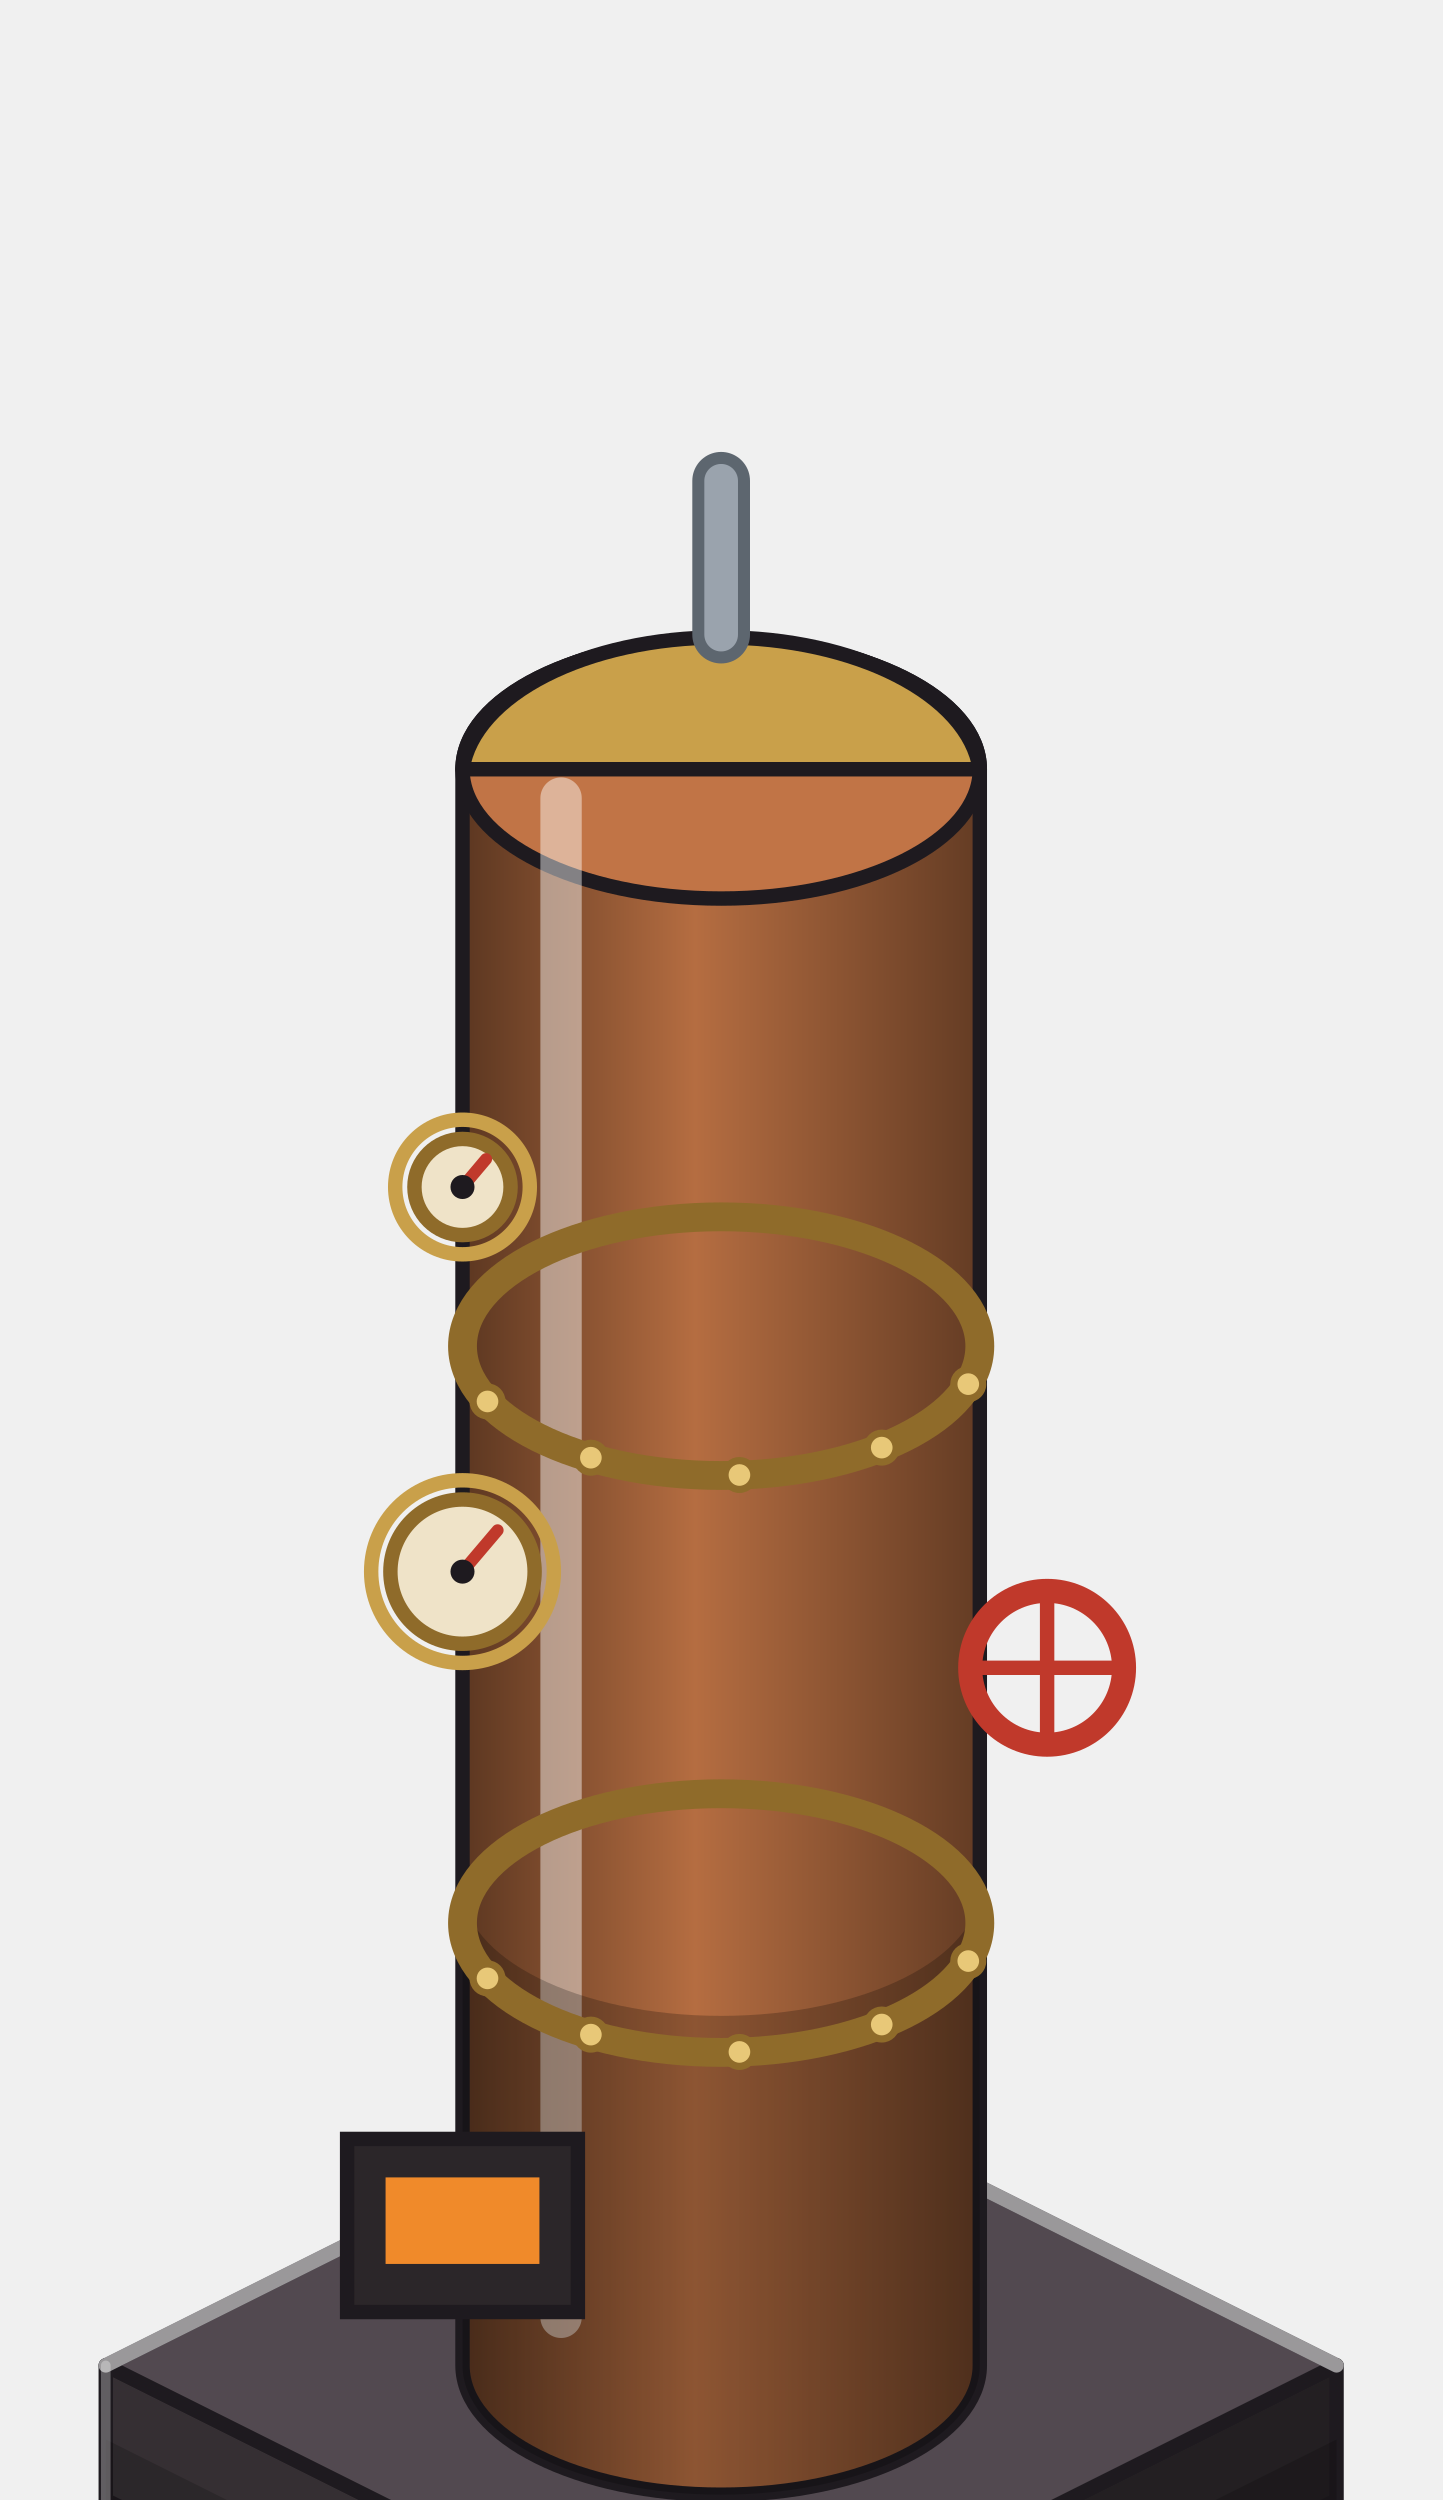
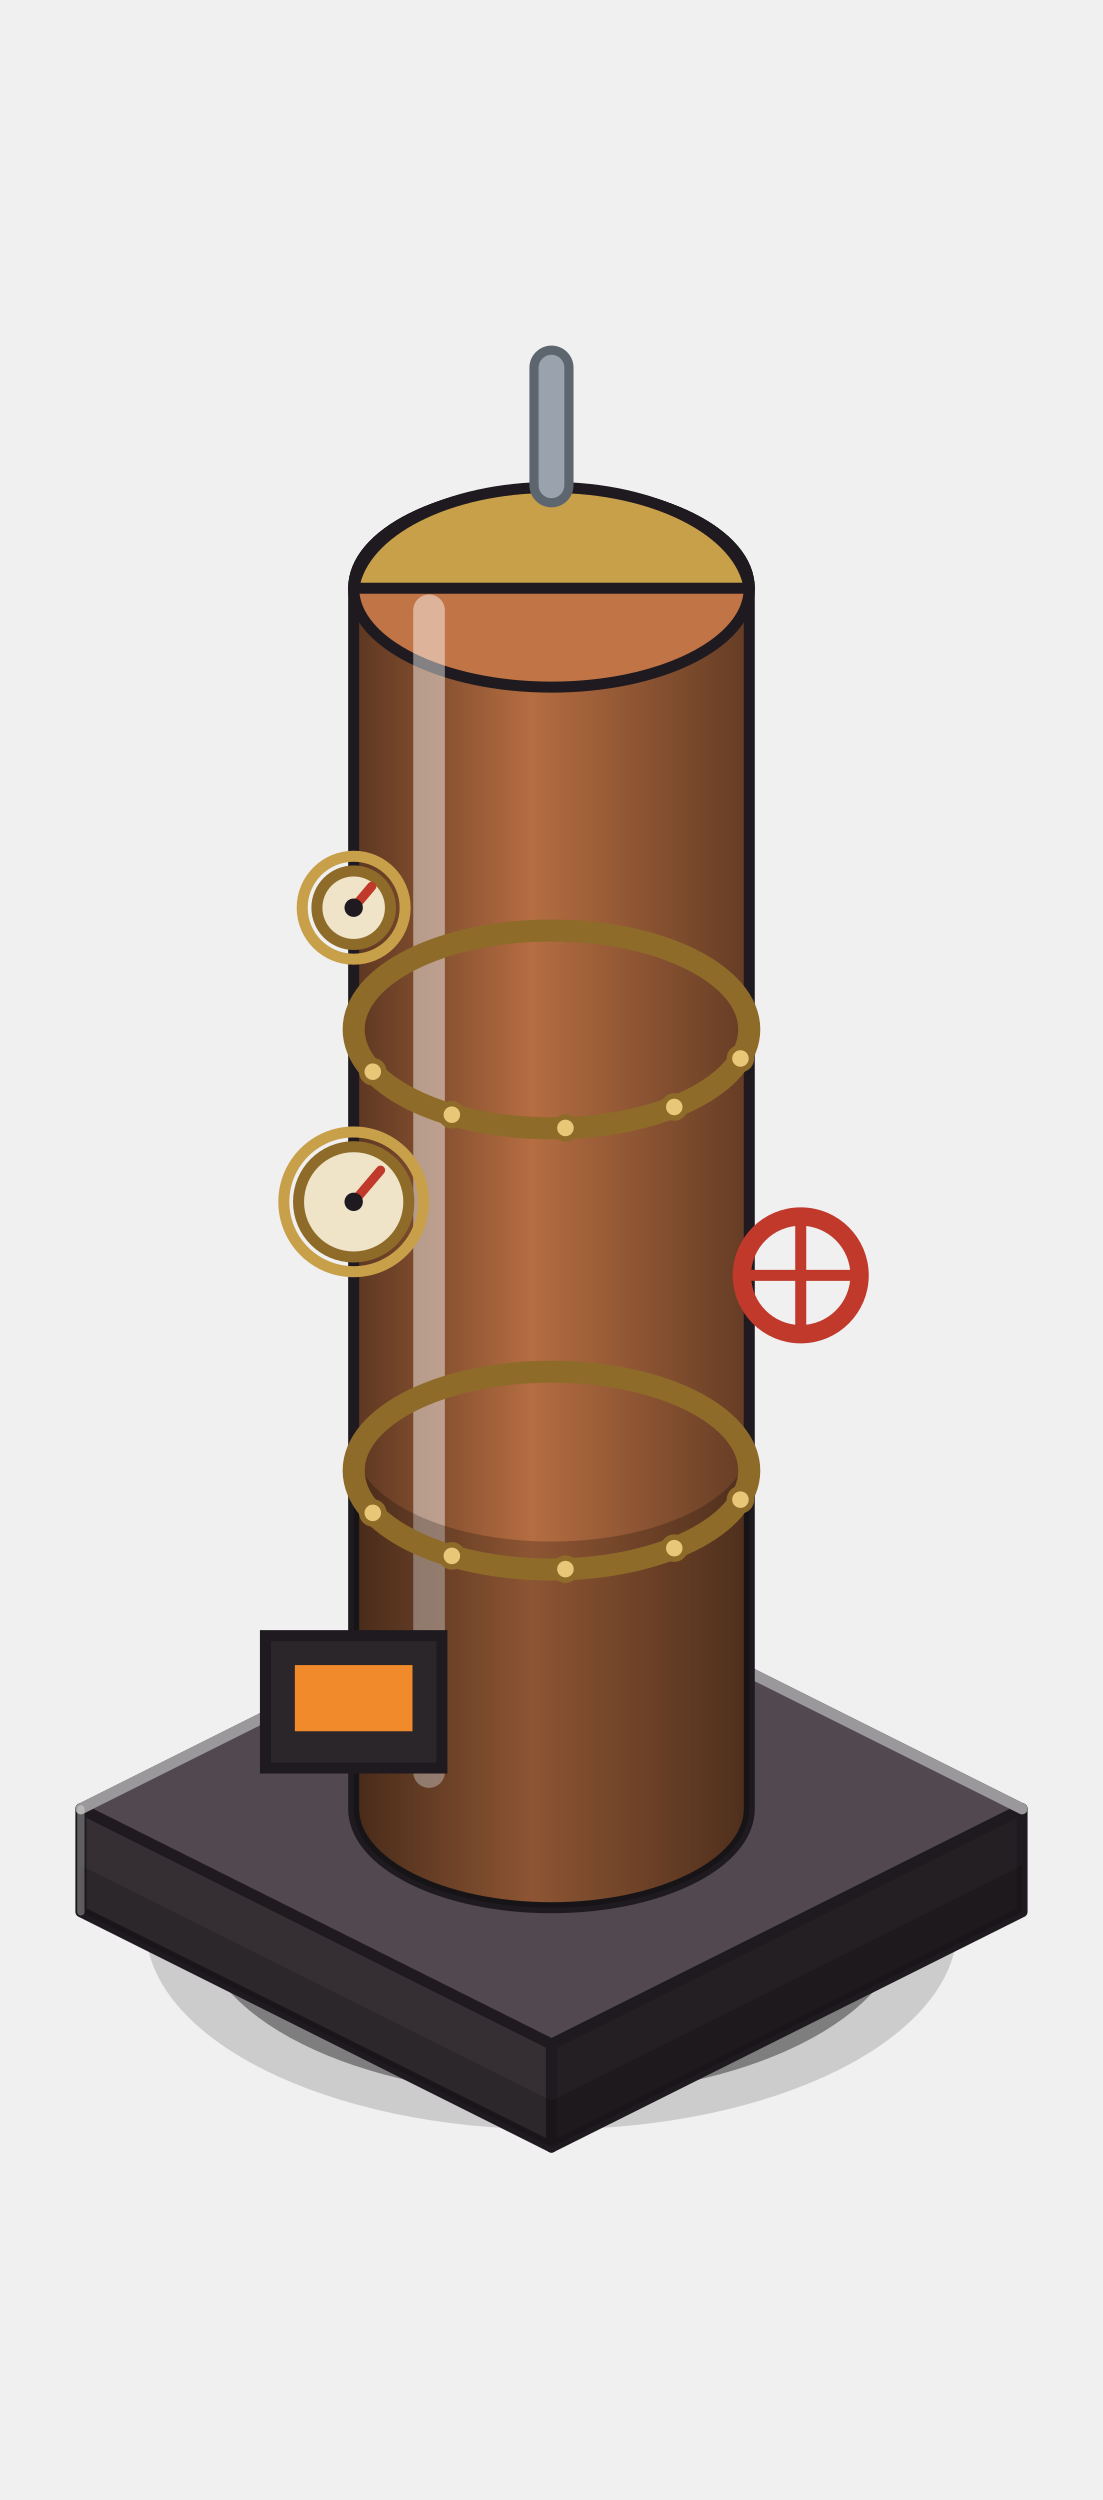
- <svg xmlns="http://www.w3.org/2000/svg" width="300" height="520" viewBox="0 0 300 520">
+ <svg xmlns="http://www.w3.org/2000/svg" width="300" height="680" viewBox="0 0 300 680">
  <ellipse cx="150.0" cy="524.0" rx="110.4" ry="55.2" fill="#000000" opacity="0.152" />
  <ellipse cx="150.0" cy="522.0" rx="96.0" ry="48.0" fill="#000000" opacity="0.38" />
  <polygon points="22.0,520.0 150.0,584.0 150.0,556.0 22.0,492.0" fill="#352F33" stroke="#1E1A1F" stroke-width="3" stroke-linejoin="round" />
  <polygon points="150.0,584.0 278.0,520.0 278.0,492.0 150.0,556.0" fill="#231F22" stroke="#1E1A1F" stroke-width="3" stroke-linejoin="round" />
  <polygon points="150.0,428.0 278.0,492.0 150.0,556.0 22.0,492.0" fill="#524950" stroke="#1E1A1F" stroke-width="3" stroke-linejoin="round" />
  <polygon points="22.0,520.0 150.0,584.0 150.0,571.4 22.0,507.4" fill="#000000" stroke="none" stroke-width="0" stroke-linejoin="round" opacity="0.18" />
  <polygon points="150.0,584.0 278.0,520.0 278.0,507.4 150.0,571.4" fill="#000000" stroke="none" stroke-width="0" stroke-linejoin="round" opacity="0.18" />
  <polyline points="22.0,492.0 150.0,428.0 278.0,492.0" fill="none" stroke="#FFFFFF" stroke-width="3" stroke-linecap="round" opacity="0.55" />
  <polyline points="22.0,492.0 22.0,520.0" fill="none" stroke="#FFFFFF" stroke-width="2" stroke-linecap="round" opacity="0.3" />
  <defs>
-     <linearGradient id="g1656" x1="0" x2="1">
+     <linearGradient id="g2116" x1="0" x2="1">
      <stop offset="0" stop-color="#5C3721" />
      <stop offset="0.45" stop-color="#B56D41" />
      <stop offset="1" stop-color="#643C24" />
    </linearGradient>
  </defs>
-   <path d="M96.2,160.0 L96.2,492.0 A53.8,26.9 0 0,0 203.8,492.0 L203.8,160.0 A53.8,26.9 0 0,0 96.2,160.0 Z" fill="url(#g1656)" stroke="#1E1A1F" stroke-width="3" stroke-linejoin="round" />
+   <path d="M96.2,160.0 L96.2,492.0 A53.8,26.9 0 0,0 203.8,492.0 L203.8,160.0 A53.8,26.9 0 0,0 96.2,160.0 Z" fill="url(#g2116)" stroke="#1E1A1F" stroke-width="3" stroke-linejoin="round" />
  <ellipse cx="150.0" cy="160.0" rx="53.8" ry="26.9" fill="#C17446" stroke="#1E1A1F" stroke-width="3" />
  <polyline points="116.7,166.0 116.7,482.0" fill="none" stroke="#FFFFFF" stroke-width="8.602" stroke-linecap="round" opacity="0.45" />
  <path d="M96.2,492.0 A53.8,26.9 0 0,0 203.8,492.0 L203.8,392.4 A53.8,26.9 0 0,1 96.2,392.4 Z" fill="#000000" opacity="0.22" />
  <ellipse cx="150.0" cy="400.0" rx="53.8" ry="26.9" fill="none" stroke="#8F6B2A" stroke-width="6" />
  <ellipse cx="201.4" cy="407.9" rx="3.0" ry="3.0" fill="#E8C878" stroke="#8F6B2A" stroke-width="1.5" />
  <ellipse cx="183.4" cy="421.1" rx="3.0" ry="3.0" fill="#E8C878" stroke="#8F6B2A" stroke-width="1.5" />
  <ellipse cx="153.8" cy="426.8" rx="3.0" ry="3.0" fill="#E8C878" stroke="#8F6B2A" stroke-width="1.5" />
  <ellipse cx="122.9" cy="423.2" rx="3.0" ry="3.0" fill="#E8C878" stroke="#8F6B2A" stroke-width="1.5" />
  <ellipse cx="101.4" cy="411.5" rx="3.0" ry="3.0" fill="#E8C878" stroke="#8F6B2A" stroke-width="1.5" />
  <ellipse cx="150.0" cy="280.0" rx="53.8" ry="26.9" fill="none" stroke="#8F6B2A" stroke-width="6" />
  <ellipse cx="201.4" cy="287.9" rx="3.0" ry="3.0" fill="#E8C878" stroke="#8F6B2A" stroke-width="1.5" />
  <ellipse cx="183.4" cy="301.1" rx="3.0" ry="3.0" fill="#E8C878" stroke="#8F6B2A" stroke-width="1.5" />
  <ellipse cx="153.8" cy="306.8" rx="3.0" ry="3.0" fill="#E8C878" stroke="#8F6B2A" stroke-width="1.5" />
  <ellipse cx="122.9" cy="303.2" rx="3.0" ry="3.0" fill="#E8C878" stroke="#8F6B2A" stroke-width="1.5" />
  <ellipse cx="101.4" cy="291.5" rx="3.0" ry="3.0" fill="#E8C878" stroke="#8F6B2A" stroke-width="1.5" />
  <path d="M96.2,160.0 A54.0,30.0 0 0,1 203.8,160.0 Z" fill="#C9A04A" stroke="#1E1A1F" stroke-width="3" stroke-linejoin="round" />
  <polyline points="150.0,132.0 150.0,100.0" fill="none" stroke="#5D666F" stroke-width="12" stroke-linecap="round" stroke-linejoin="round" />
  <polyline points="150.0,132.0 150.0,100.0" fill="none" stroke="#9AA3AD" stroke-width="7" stroke-linecap="round" stroke-linejoin="round" />
  <rect x="72.2" y="444.9" width="48.0" height="36.0" rx="0" fill="#2B2629" stroke="#1E1A1F" stroke-width="3" />
  <rect x="80.2" y="452.9" width="32.0" height="18.0" rx="0" fill="#F08A2A" stroke="none" stroke-width="0" />
  <ellipse cx="96.2" cy="326.9" rx="15.0" ry="15.0" fill="#EFE3C8" stroke="#8F6B2A" stroke-width="3" />
  <ellipse cx="96.2" cy="326.9" rx="19.0" ry="19.0" fill="none" stroke="#C9A04A" stroke-width="3" />
  <polyline points="96.2,326.9 103.5,318.3" fill="none" stroke="#C0392B" stroke-width="2.5" stroke-linecap="round" stroke-linejoin="round" />
  <ellipse cx="96.2" cy="326.9" rx="2.0" ry="2.0" fill="#1E1A1F" stroke="#1E1A1F" stroke-width="1" />
  <ellipse cx="96.2" cy="246.9" rx="10.0" ry="10.0" fill="#EFE3C8" stroke="#8F6B2A" stroke-width="3" />
  <ellipse cx="96.2" cy="246.9" rx="14.0" ry="14.0" fill="none" stroke="#C9A04A" stroke-width="3" />
  <polyline points="96.2,246.9 101.1,241.1" fill="none" stroke="#C0392B" stroke-width="2.5" stroke-linecap="round" stroke-linejoin="round" />
  <ellipse cx="96.2" cy="246.9" rx="2.0" ry="2.0" fill="#1E1A1F" stroke="#1E1A1F" stroke-width="1" />
  <ellipse cx="217.8" cy="346.9" rx="16.0" ry="16.0" fill="none" stroke="#C0392B" stroke-width="5" />
  <polyline points="217.8,330.9 217.8,362.9" fill="none" stroke="#C0392B" stroke-width="3" stroke-linecap="round" stroke-linejoin="round" />
  <polyline points="201.8,346.9 233.8,346.9" fill="none" stroke="#C0392B" stroke-width="3" stroke-linecap="round" stroke-linejoin="round" />
</svg>
